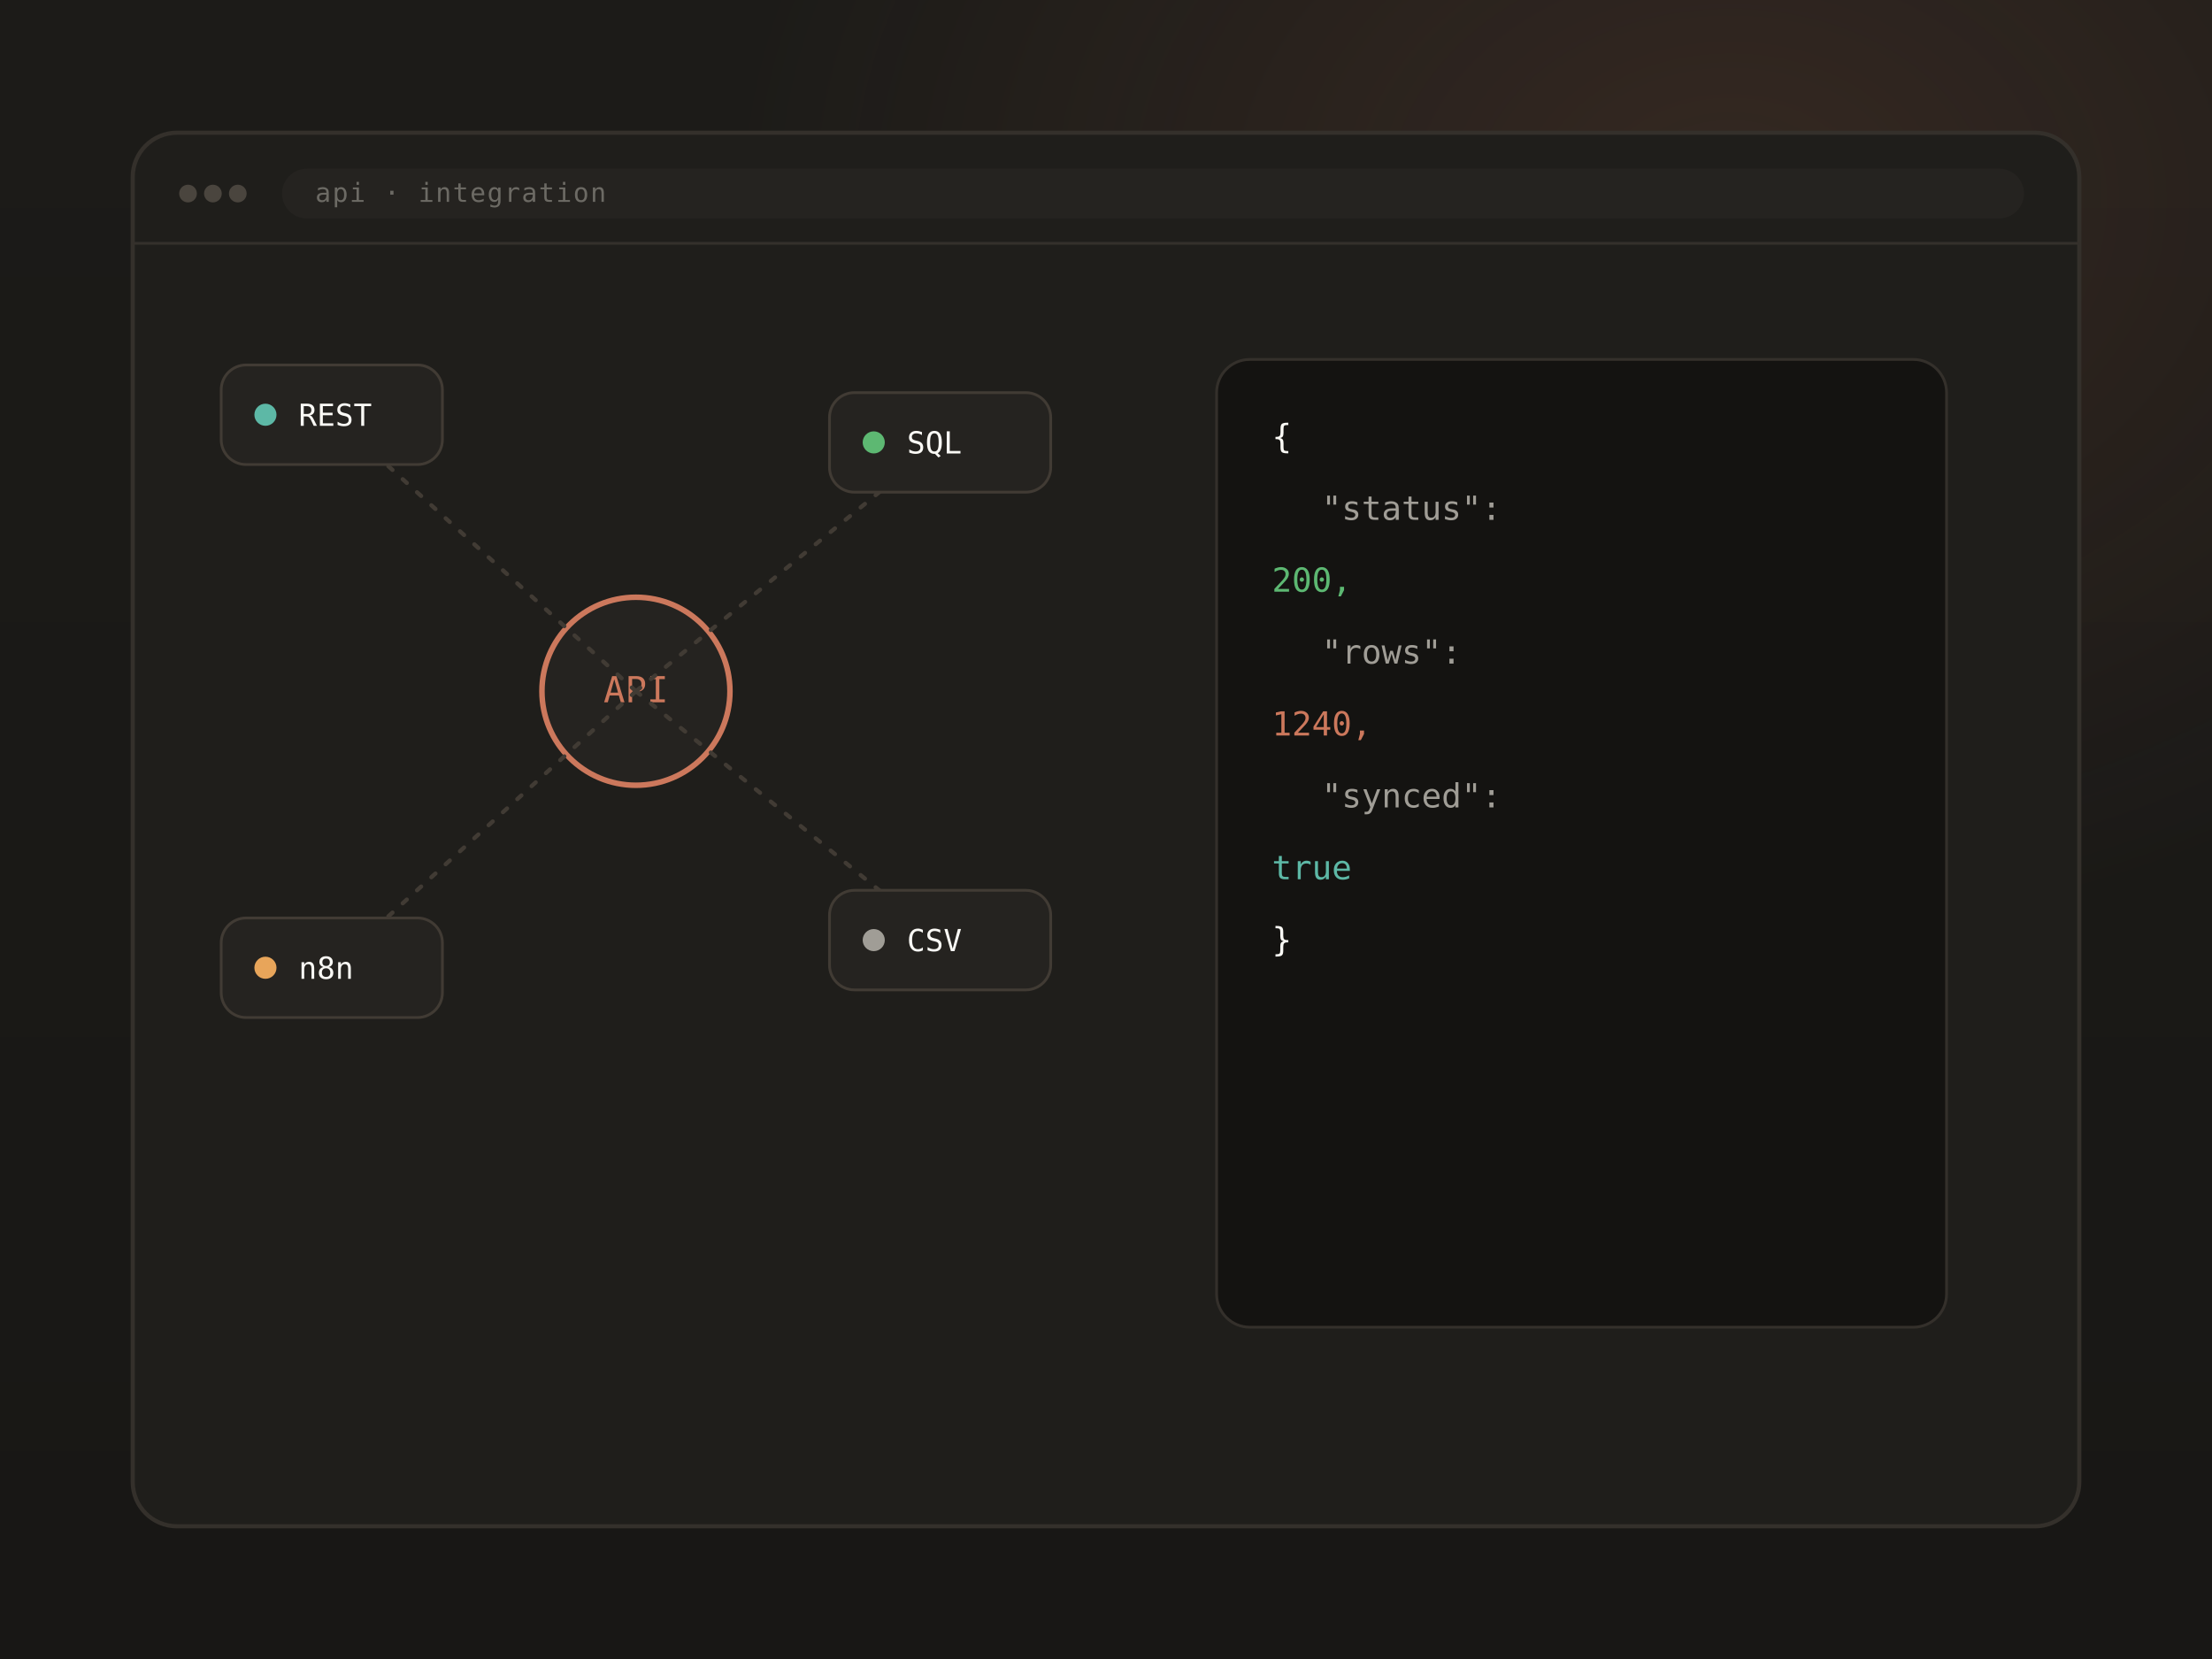
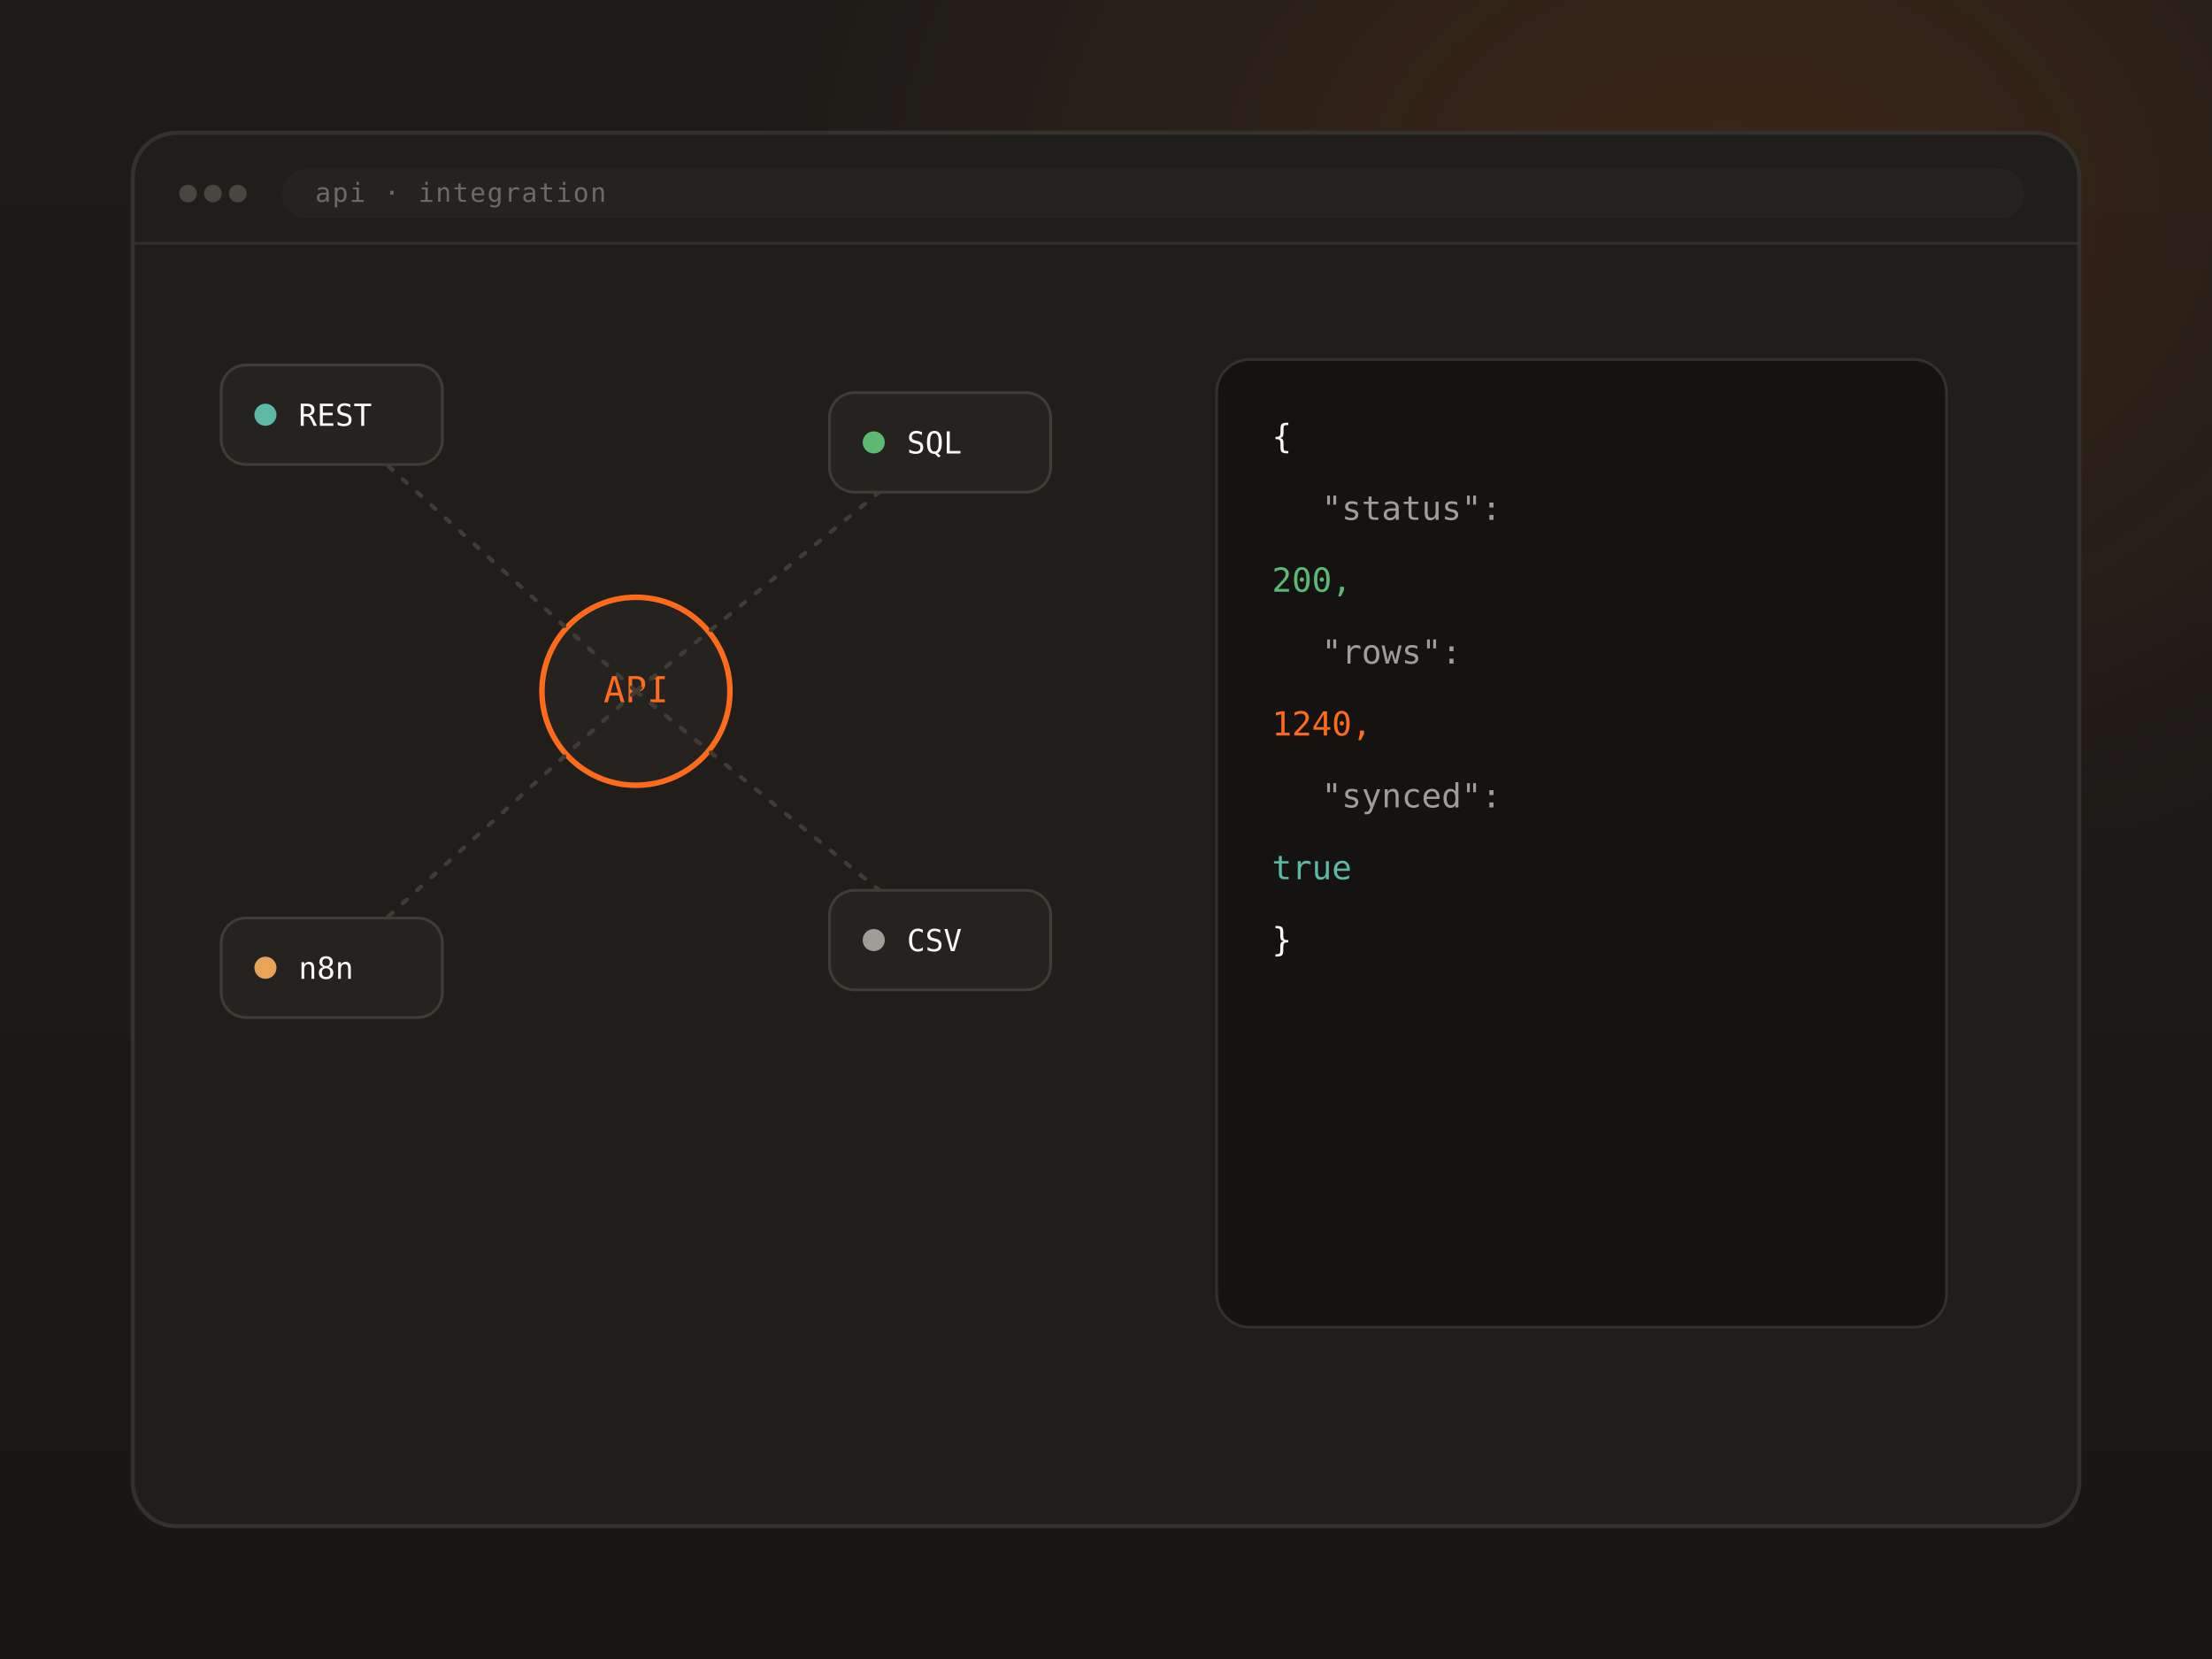
<svg xmlns="http://www.w3.org/2000/svg" viewBox="0 0 800 600" width="800" height="600" role="img">
  <defs>
    <linearGradient id="bg" x1="0" y1="0" x2="0" y2="1">
      <stop offset="0" stop-color="#1c1b18" />
      <stop offset="1" stop-color="#181715" />
    </linearGradient>
    <radialGradient id="glow" cx="0.78" cy="0.12" r="0.9">
-       <stop offset="0" stop-color="#cc785c" stop-opacity="0.14" />
-       <stop offset="0.5" stop-color="#cc785c" stop-opacity="0" />
+       <stop offset="0" stop-color="#ff6b1a" stop-opacity="0.14" />
+       <stop offset="0.5" stop-color="#ff6b1a" stop-opacity="0" />
    </radialGradient>
  </defs>
  <rect x="0.0" y="0.0" width="800.0" height="600.0" rx="0" fill="url(#bg)" />
  <rect x="0.0" y="0.0" width="800.0" height="600.0" rx="0" fill="url(#glow)" />
  <rect x="48.0" y="48.0" width="704.0" height="504.0" rx="16" fill="#1f1e1b" stroke="#34302b" stroke-width="1.5" />
  <circle cx="68.0" cy="70.0" r="3.2" fill="#4a453e" />
  <circle cx="77.0" cy="70.0" r="3.2" fill="#4a453e" />
  <circle cx="86.0" cy="70.0" r="3.2" fill="#4a453e" />
  <rect x="102.0" y="61.0" width="630.0" height="18.0" rx="9" fill="#252320" />
  <text x="114.0" y="73.0" font-family="'JetBrains Mono','SFMono-Regular',ui-monospace,monospace" font-size="9.5" font-weight="400" fill="#6c6a64" text-anchor="start" letter-spacing="0.5">api · integration</text>
  <line x1="48.0" y1="88.0" x2="752.0" y2="88.0" stroke="#34302b" stroke-width="1" stroke-linecap="round" />
-   <circle cx="230.0" cy="250.0" r="34.0" fill="#252320" stroke="#cc785c" stroke-width="2" />
-   <text x="230.0" y="254.0" font-family="'JetBrains Mono','SFMono-Regular',ui-monospace,monospace" font-size="13" font-weight="500" fill="#cc785c" text-anchor="middle">API</text>
+   <circle cx="230.0" cy="250.0" r="34.0" fill="#252320" stroke="#ff6b1a" stroke-width="2" />
+   <text x="230.0" y="254.0" font-family="'JetBrains Mono','SFMono-Regular',ui-monospace,monospace" font-size="13" font-weight="500" fill="#ff6b1a" text-anchor="middle">API</text>
  <path d="M230 250 L120 150" fill="none" stroke="#413b34" stroke-width="1.5" stroke-dasharray="2 5" stroke-linecap="round" stroke-linejoin="round" />
  <rect x="80.0" y="132.0" width="80.0" height="36.0" rx="9" fill="#252320" stroke="#413b34" stroke-width="1" />
  <circle cx="96.0" cy="150.0" r="4.0" fill="#5db8a6" />
  <text x="108.0" y="154.0" font-family="'JetBrains Mono','SFMono-Regular',ui-monospace,monospace" font-size="11" font-weight="400" fill="#faf9f5" text-anchor="start">REST</text>
  <path d="M230 250 L120 350" fill="none" stroke="#413b34" stroke-width="1.5" stroke-dasharray="2 5" stroke-linecap="round" stroke-linejoin="round" />
  <rect x="80.0" y="332.0" width="80.0" height="36.0" rx="9" fill="#252320" stroke="#413b34" stroke-width="1" />
  <circle cx="96.0" cy="350.0" r="4.0" fill="#e8a55a" />
  <text x="108.0" y="354.0" font-family="'JetBrains Mono','SFMono-Regular',ui-monospace,monospace" font-size="11" font-weight="400" fill="#faf9f5" text-anchor="start">n8n</text>
  <path d="M230 250 L340 160" fill="none" stroke="#413b34" stroke-width="1.5" stroke-dasharray="2 5" stroke-linecap="round" stroke-linejoin="round" />
  <rect x="300.0" y="142.0" width="80.0" height="36.0" rx="9" fill="#252320" stroke="#413b34" stroke-width="1" />
  <circle cx="316.0" cy="160.0" r="4.0" fill="#5db872" />
  <text x="328.0" y="164.0" font-family="'JetBrains Mono','SFMono-Regular',ui-monospace,monospace" font-size="11" font-weight="400" fill="#faf9f5" text-anchor="start">SQL</text>
  <path d="M230 250 L340 340" fill="none" stroke="#413b34" stroke-width="1.5" stroke-dasharray="2 5" stroke-linecap="round" stroke-linejoin="round" />
  <rect x="300.0" y="322.0" width="80.0" height="36.0" rx="9" fill="#252320" stroke="#413b34" stroke-width="1" />
  <circle cx="316.0" cy="340.0" r="4.0" fill="#a09d96" />
  <text x="328.0" y="344.0" font-family="'JetBrains Mono','SFMono-Regular',ui-monospace,monospace" font-size="11" font-weight="400" fill="#faf9f5" text-anchor="start">CSV</text>
  <rect x="440.0" y="130.0" width="264.0" height="350.0" rx="12" fill="#141311" stroke="#34302b" stroke-width="1" />
  <text x="460.0" y="162.0" font-family="'JetBrains Mono','SFMono-Regular',ui-monospace,monospace" font-size="12" font-weight="400" fill="#faf9f5" text-anchor="start">{</text>
  <text x="478.0" y="188.0" font-family="'JetBrains Mono','SFMono-Regular',ui-monospace,monospace" font-size="12" font-weight="400" fill="#a09d96" text-anchor="start">"status": </text>
  <text x="460.0" y="214.0" font-family="'JetBrains Mono','SFMono-Regular',ui-monospace,monospace" font-size="12" font-weight="400" fill="#5db872" text-anchor="start">200,</text>
  <text x="478.0" y="240.0" font-family="'JetBrains Mono','SFMono-Regular',ui-monospace,monospace" font-size="12" font-weight="400" fill="#a09d96" text-anchor="start">"rows": </text>
-   <text x="460.0" y="266.0" font-family="'JetBrains Mono','SFMono-Regular',ui-monospace,monospace" font-size="12" font-weight="400" fill="#cc785c" text-anchor="start">1240,</text>
+   <text x="460.0" y="266.0" font-family="'JetBrains Mono','SFMono-Regular',ui-monospace,monospace" font-size="12" font-weight="400" fill="#ff6b1a" text-anchor="start">1240,</text>
  <text x="478.0" y="292.0" font-family="'JetBrains Mono','SFMono-Regular',ui-monospace,monospace" font-size="12" font-weight="400" fill="#a09d96" text-anchor="start">"synced": </text>
  <text x="460.0" y="318.0" font-family="'JetBrains Mono','SFMono-Regular',ui-monospace,monospace" font-size="12" font-weight="400" fill="#5db8a6" text-anchor="start">true</text>
  <text x="460.0" y="344.0" font-family="'JetBrains Mono','SFMono-Regular',ui-monospace,monospace" font-size="12" font-weight="400" fill="#faf9f5" text-anchor="start">}</text>
</svg>
